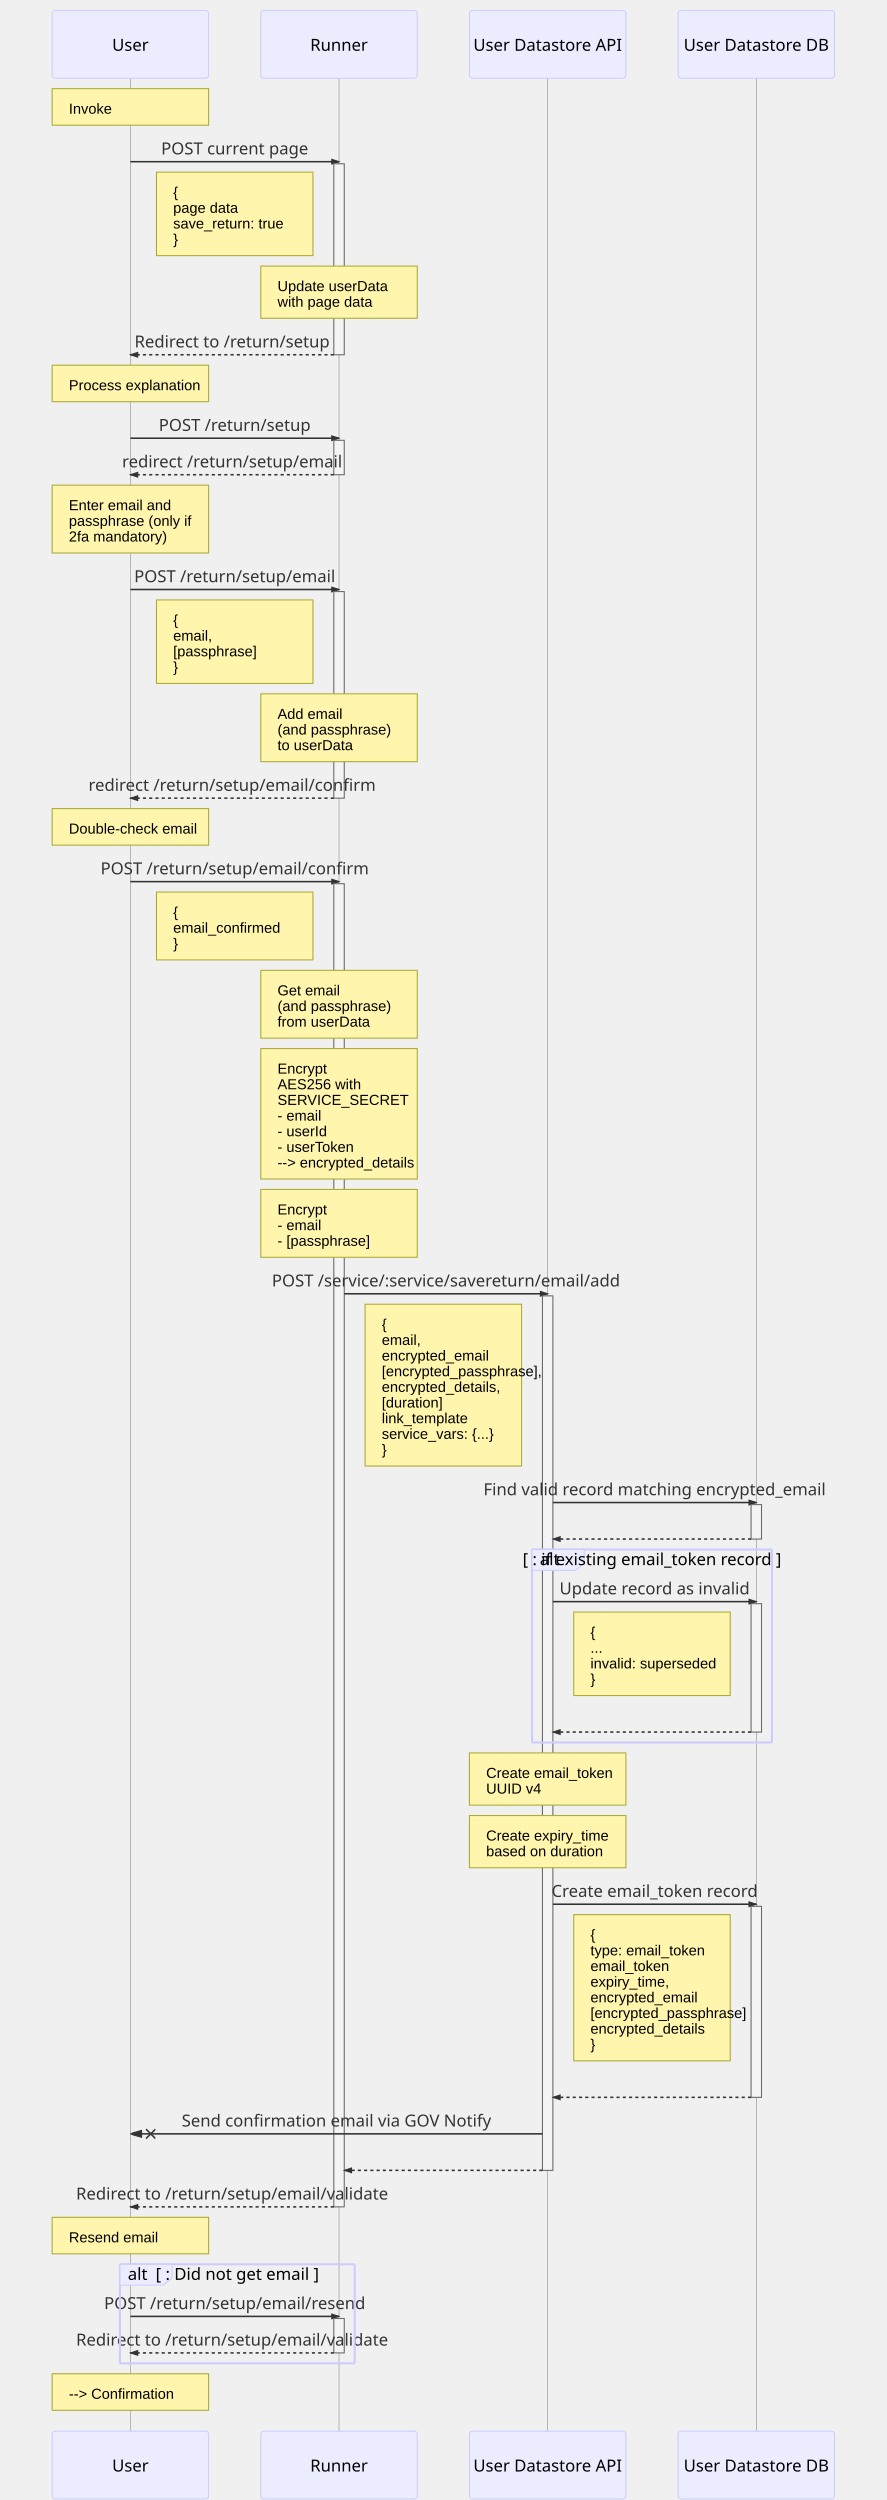
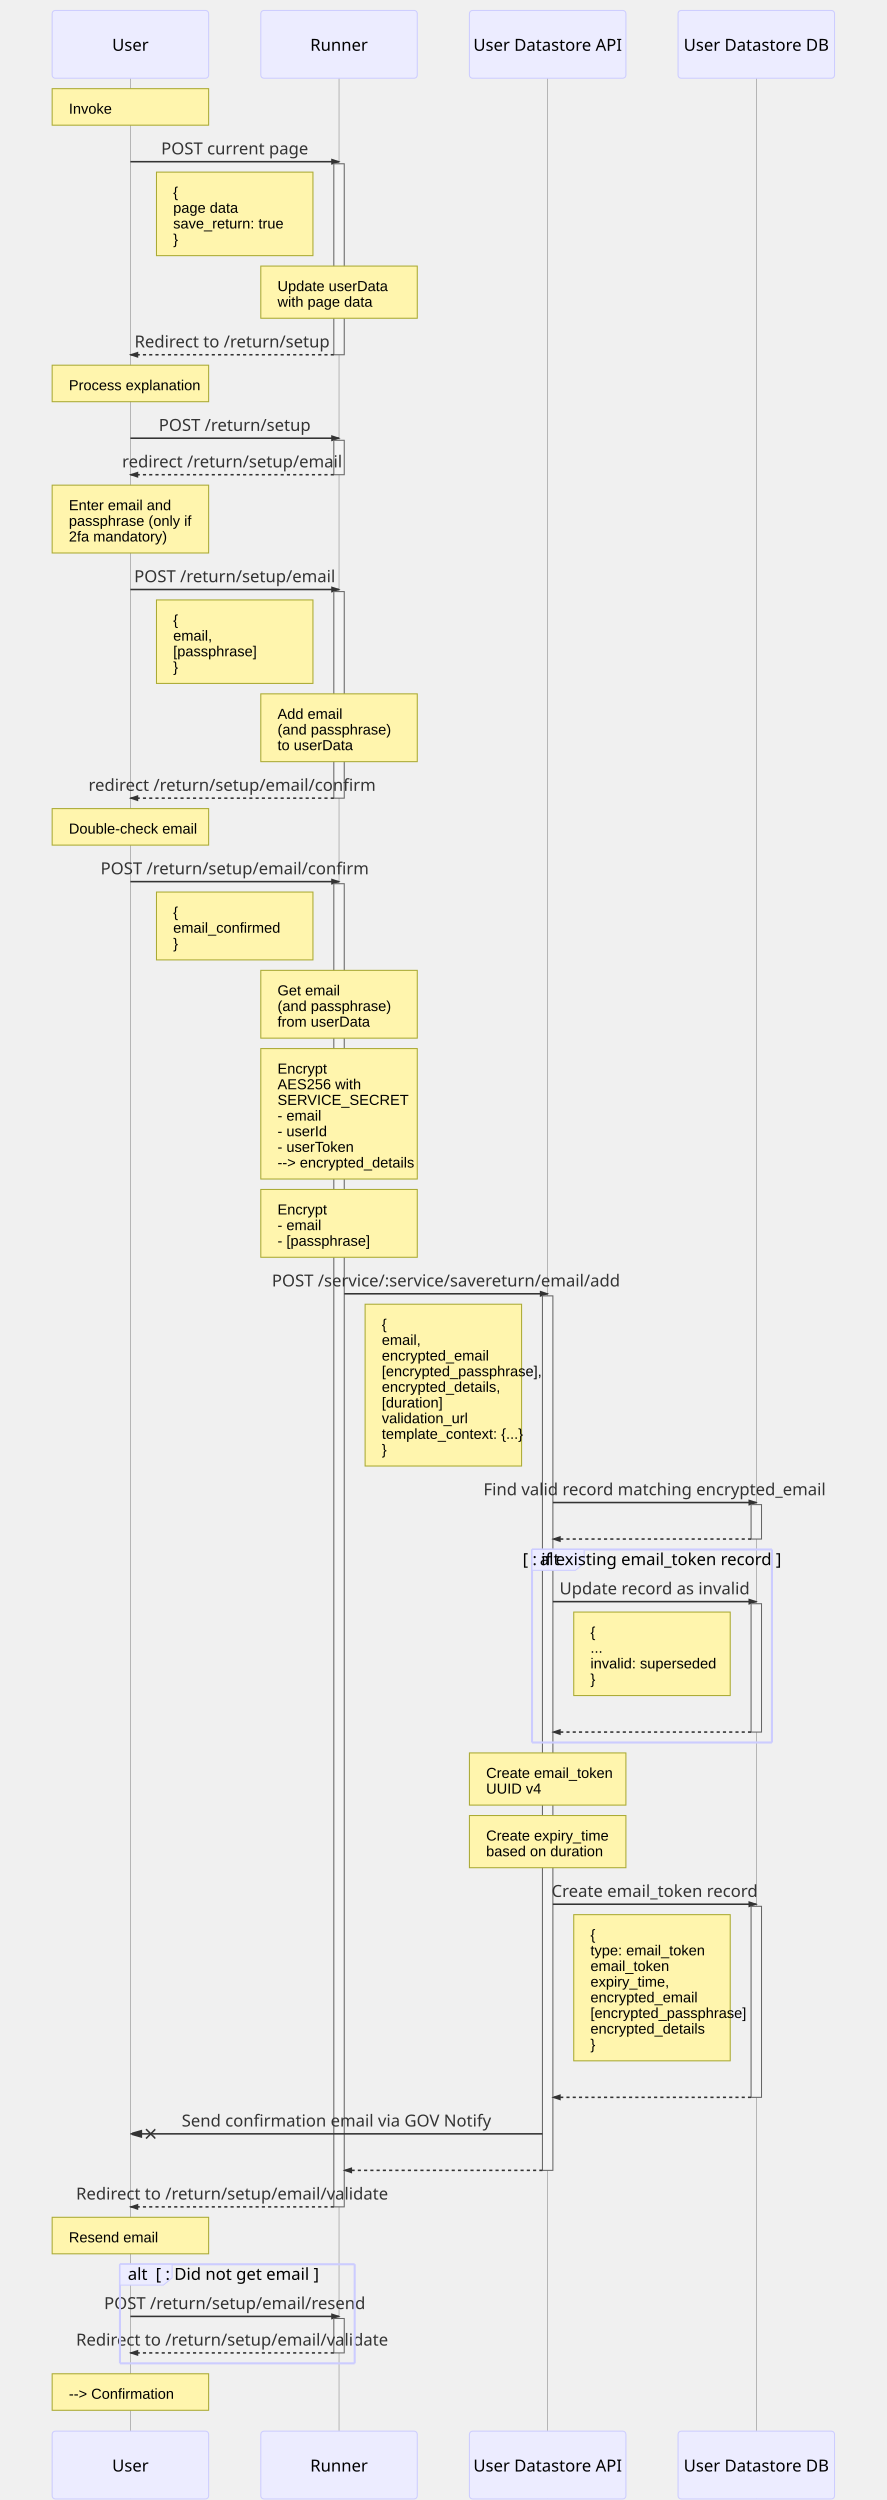
<svg xmlns="http://www.w3.org/2000/svg" id="mermaid-1557239138481" width="100%" height="100%" style="max-width:850px;" viewBox="-50 -10 850 2396.547">
  <style>#mermaid-1557239138481 .label{font-family:trebuchet ms,verdana,arial;color:#333}#mermaid-1557239138481 .node circle,#mermaid-1557239138481 .node ellipse,#mermaid-1557239138481 .node polygon,#mermaid-1557239138481 .node rect{fill:#ececff;stroke:#9370db;stroke-width:1px}#mermaid-1557239138481 .node.clickable{cursor:pointer}#mermaid-1557239138481 .arrowheadPath{fill:#333}#mermaid-1557239138481 .edgePath .path{stroke:#333;stroke-width:1.5px}#mermaid-1557239138481 .edgeLabel{background-color:#e8e8e8}#mermaid-1557239138481 .cluster rect{fill:#ffffde!important;stroke:#aa3!important;stroke-width:1px!important}#mermaid-1557239138481 .cluster text{fill:#333}#mermaid-1557239138481 div.mermaidTooltip{position:absolute;text-align:center;max-width:200px;padding:2px;font-family:trebuchet ms,verdana,arial;font-size:12px;background:#ffffde;border:1px solid #aa3;border-radius:2px;pointer-events:none;z-index:100}#mermaid-1557239138481 .actor{stroke:#ccf;fill:#ececff}#mermaid-1557239138481 text.actor{fill:#000;stroke:none}#mermaid-1557239138481 .actor-line{stroke:grey}#mermaid-1557239138481 .messageLine0{marker-end:"url(#arrowhead)"}#mermaid-1557239138481 .messageLine0,#mermaid-1557239138481 .messageLine1{stroke-width:1.5;stroke-dasharray:"2 2";stroke:#333}#mermaid-1557239138481 #arrowhead{fill:#333}#mermaid-1557239138481 #crosshead path{fill:#333!important;stroke:#333!important}#mermaid-1557239138481 .messageText{fill:#333;stroke:none}#mermaid-1557239138481 .labelBox{stroke:#ccf;fill:#ececff}#mermaid-1557239138481 .labelText,#mermaid-1557239138481 .loopText{fill:#000;stroke:none}#mermaid-1557239138481 .loopLine{stroke-width:2;stroke-dasharray:"2 2";marker-end:"url(#arrowhead)";stroke:#ccf}#mermaid-1557239138481 .note{stroke:#aa3;fill:#fff5ad}#mermaid-1557239138481 .noteText{fill:#000;stroke:none;font-family:trebuchet ms,verdana,arial;font-size:14px}#mermaid-1557239138481 .section{stroke:none;opacity:.2}#mermaid-1557239138481 .section0{fill:rgba(102,102,255,.49)}#mermaid-1557239138481 .section2{fill:#fff400}#mermaid-1557239138481 .section1,#mermaid-1557239138481 .section3{fill:#fff;opacity:.2}#mermaid-1557239138481 .sectionTitle0,#mermaid-1557239138481 .sectionTitle1,#mermaid-1557239138481 .sectionTitle2,#mermaid-1557239138481 .sectionTitle3{fill:#333}#mermaid-1557239138481 .sectionTitle{text-anchor:start;font-size:11px;text-height:14px}#mermaid-1557239138481 .grid .tick{stroke:#d3d3d3;opacity:.3;shape-rendering:crispEdges}#mermaid-1557239138481 .grid path{stroke-width:0}#mermaid-1557239138481 .today{fill:none;stroke:red;stroke-width:2px}#mermaid-1557239138481 .task{stroke-width:2}#mermaid-1557239138481 .taskText{text-anchor:middle;font-size:11px}#mermaid-1557239138481 .taskTextOutsideRight{fill:#000;text-anchor:start;font-size:11px}#mermaid-1557239138481 .taskTextOutsideLeft{fill:#000;text-anchor:end;font-size:11px}#mermaid-1557239138481 .taskText0,#mermaid-1557239138481 .taskText1,#mermaid-1557239138481 .taskText2,#mermaid-1557239138481 .taskText3{fill:#fff}#mermaid-1557239138481 .task0,#mermaid-1557239138481 .task1,#mermaid-1557239138481 .task2,#mermaid-1557239138481 .task3{fill:#8a90dd;stroke:#534fbc}#mermaid-1557239138481 .taskTextOutside0,#mermaid-1557239138481 .taskTextOutside1,#mermaid-1557239138481 .taskTextOutside2,#mermaid-1557239138481 .taskTextOutside3{fill:#000}#mermaid-1557239138481 .active0,#mermaid-1557239138481 .active1,#mermaid-1557239138481 .active2,#mermaid-1557239138481 .active3{fill:#bfc7ff;stroke:#534fbc}#mermaid-1557239138481 .activeText0,#mermaid-1557239138481 .activeText1,#mermaid-1557239138481 .activeText2,#mermaid-1557239138481 .activeText3{fill:#000!important}#mermaid-1557239138481 .done0,#mermaid-1557239138481 .done1,#mermaid-1557239138481 .done2,#mermaid-1557239138481 .done3{stroke:grey;fill:#d3d3d3;stroke-width:2}#mermaid-1557239138481 .doneText0,#mermaid-1557239138481 .doneText1,#mermaid-1557239138481 .doneText2,#mermaid-1557239138481 .doneText3{fill:#000!important}#mermaid-1557239138481 .crit0,#mermaid-1557239138481 .crit1,#mermaid-1557239138481 .crit2,#mermaid-1557239138481 .crit3{stroke:#f88;fill:red;stroke-width:2}#mermaid-1557239138481 .activeCrit0,#mermaid-1557239138481 .activeCrit1,#mermaid-1557239138481 .activeCrit2,#mermaid-1557239138481 .activeCrit3{stroke:#f88;fill:#bfc7ff;stroke-width:2}#mermaid-1557239138481 .doneCrit0,#mermaid-1557239138481 .doneCrit1,#mermaid-1557239138481 .doneCrit2,#mermaid-1557239138481 .doneCrit3{stroke:#f88;fill:#d3d3d3;stroke-width:2;cursor:pointer;shape-rendering:crispEdges}#mermaid-1557239138481 .activeCritText0,#mermaid-1557239138481 .activeCritText1,#mermaid-1557239138481 .activeCritText2,#mermaid-1557239138481 .activeCritText3,#mermaid-1557239138481 .doneCritText0,#mermaid-1557239138481 .doneCritText1,#mermaid-1557239138481 .doneCritText2,#mermaid-1557239138481 .doneCritText3{fill:#000!important}#mermaid-1557239138481 .titleText{text-anchor:middle;font-size:18px;fill:#000}#mermaid-1557239138481 g.classGroup text{fill:#9370db;stroke:none;font-family:trebuchet ms,verdana,arial;font-size:10px}#mermaid-1557239138481 g.classGroup rect{fill:#ececff;stroke:#9370db}#mermaid-1557239138481 g.classGroup line{stroke:#9370db;stroke-width:1}#mermaid-1557239138481 .classLabel .box{stroke:none;stroke-width:0;fill:#ececff;opacity:.5}#mermaid-1557239138481 .classLabel .label{fill:#9370db;font-size:10px}#mermaid-1557239138481 .relation{stroke:#9370db;stroke-width:1;fill:none}#mermaid-1557239138481 #compositionEnd,#mermaid-1557239138481 #compositionStart{fill:#9370db;stroke:#9370db;stroke-width:1}#mermaid-1557239138481 #aggregationEnd,#mermaid-1557239138481 #aggregationStart{fill:#ececff;stroke:#9370db;stroke-width:1}#mermaid-1557239138481 #dependencyEnd,#mermaid-1557239138481 #dependencyStart,#mermaid-1557239138481 #extensionEnd,#mermaid-1557239138481 #extensionStart{fill:#9370db;stroke:#9370db;stroke-width:1}#mermaid-1557239138481 .branch-label,#mermaid-1557239138481 .commit-id,#mermaid-1557239138481 .commit-msg{fill:#d3d3d3;color:#d3d3d3}</style>
  <style>#mermaid-1557239138481 {
    color: rgb(0, 0, 0);
    font: normal normal 400 normal 16px / normal nta;
  }</style>
  <defs>
    <style type="text/css">
  [object Promise]
  </style>
  </defs>
  <g />
  <g>
    <line id="actor0" x1="75" y1="5" x2="75" y2="2385.547" class="actor-line" stroke-width="0.5px" stroke="#999" />
    <rect x="0" y="0" fill="#eaeaea" stroke="#666" width="150" height="65" rx="3" ry="3" class="actor" />
    <text x="75" y="32.5" dominant-baseline="central" alignment-baseline="central" class="actor" style="text-anchor: middle;">
      <tspan x="75" dy="0">User</tspan>
    </text>
  </g>
  <g>
    <line id="actor1" x1="275" y1="5" x2="275" y2="2385.547" class="actor-line" stroke-width="0.5px" stroke="#999" />
    <rect x="200" y="0" fill="#eaeaea" stroke="#666" width="150" height="65" rx="3" ry="3" class="actor" />
    <text x="275" y="32.5" dominant-baseline="central" alignment-baseline="central" class="actor" style="text-anchor: middle;">
      <tspan x="275" dy="0">Runner</tspan>
    </text>
  </g>
  <g>
    <line id="actor2" x1="475" y1="5" x2="475" y2="2385.547" class="actor-line" stroke-width="0.5px" stroke="#999" />
    <rect x="400" y="0" fill="#eaeaea" stroke="#666" width="150" height="65" rx="3" ry="3" class="actor" />
    <text x="475" y="32.5" dominant-baseline="central" alignment-baseline="central" class="actor" style="text-anchor: middle;">
      <tspan x="475" dy="0">User Datastore API</tspan>
    </text>
  </g>
  <g>
    <line id="actor3" x1="675" y1="5" x2="675" y2="2385.547" class="actor-line" stroke-width="0.5px" stroke="#999" />
    <rect x="600" y="0" fill="#eaeaea" stroke="#666" width="150" height="65" rx="3" ry="3" class="actor" />
    <text x="675" y="32.5" dominant-baseline="central" alignment-baseline="central" class="actor" style="text-anchor: middle;">
      <tspan x="675" dy="0">User Datastore DB</tspan>
    </text>
  </g>
  <defs>
    <marker id="arrowhead" refX="5" refY="2" markerWidth="6" markerHeight="4" orient="auto">
      <path d="M 0,0 V 4 L6,2 Z" />
    </marker>
  </defs>
  <defs>
    <marker id="crosshead" markerWidth="15" markerHeight="8" orient="auto" refX="16" refY="4">
      <path fill="black" stroke="#000000" stroke-width="1px" d="M 9,2 V 6 L16,4 Z" style="stroke-dasharray: 0, 0;" />
      <path fill="none" stroke="#000000" stroke-width="1px" d="M 0,1 L 6,7 M 6,1 L 0,7" style="stroke-dasharray: 0, 0;" />
    </marker>
  </defs>
  <g>
    <rect x="0" y="75" fill="#EDF2AE" stroke="#666" width="150" height="35" rx="0" ry="0" class="note" />
    <text x="-4" y="99" fill="black" class="noteText">
      <tspan x="16" fill="black">Invoke</tspan>
    </text>
  </g>
  <g>
    <text x="175" y="138" class="messageText" style="text-anchor: middle;">POST current page</text>
    <line x1="75" y1="145" x2="275" y2="145" class="messageLine0" stroke-width="2" stroke="black" marker-end="url(#arrowhead)" style="fill: none;" />
  </g>
  <g>
    <rect x="270" y="147" fill="#f4f4f4" stroke="#666" width="10" height="183.078" rx="0" ry="0" />
  </g>
  <g>
    <rect x="100" y="155" fill="#EDF2AE" stroke="#666" width="150" height="80.062" rx="0" ry="0" class="note" />
    <text x="96" y="179" fill="black" class="noteText">
      <tspan x="116" fill="black">{</tspan>
    </text>
    <text x="96" y="194.016" fill="black" class="noteText">
      <tspan x="116" fill="black">  page data</tspan>
    </text>
    <text x="96" y="209.031" fill="black" class="noteText">
      <tspan x="116" fill="black">  save_return: true</tspan>
    </text>
    <text x="96" y="224.047" fill="black" class="noteText">
      <tspan x="116" fill="black">}</tspan>
    </text>
  </g>
  <g>
    <rect x="200" y="245.062" fill="#EDF2AE" stroke="#666" width="150" height="50.016" rx="0" ry="0" class="note" />
    <text x="196" y="269.062" fill="black" class="noteText">
      <tspan x="216" fill="black">Update userData</tspan>
    </text>
    <text x="196" y="284.062" fill="black" class="noteText">
      <tspan x="216" fill="black">with page data</tspan>
    </text>
  </g>
  <g>
    <text x="172.5" y="323.078" class="messageText" style="text-anchor: middle;">Redirect to /return/setup</text>
    <line x1="270" y1="330.078" x2="75" y2="330.078" class="messageLine1" stroke-width="2" stroke="black" marker-end="url(#arrowhead)" style="stroke-dasharray: 3, 3; fill: none;" />
  </g>
  <g>
    <rect x="0" y="340.078" fill="#EDF2AE" stroke="#666" width="150" height="35" rx="0" ry="0" class="note" />
    <text x="-4" y="364.078" fill="black" class="noteText">
      <tspan x="16" fill="black">Process explanation</tspan>
    </text>
  </g>
  <g>
    <text x="175" y="403.078" class="messageText" style="text-anchor: middle;">POST /return/setup</text>
    <line x1="75" y1="410.078" x2="275" y2="410.078" class="messageLine0" stroke-width="2" stroke="black" marker-end="url(#arrowhead)" style="fill: none;" />
  </g>
  <g>
    <rect x="270" y="412.078" fill="#f4f4f4" stroke="#666" width="10" height="33" rx="0" ry="0" />
  </g>
  <g>
    <text x="172.5" y="438.078" class="messageText" style="text-anchor: middle;">redirect /return/setup/email</text>
    <line x1="270" y1="445.078" x2="75" y2="445.078" class="messageLine1" stroke-width="2" stroke="black" marker-end="url(#arrowhead)" style="stroke-dasharray: 3, 3; fill: none;" />
  </g>
  <g>
    <rect x="0" y="455.078" fill="#EDF2AE" stroke="#666" width="150" height="65.031" rx="0" ry="0" class="note" />
    <text x="-4" y="479.078" fill="black" class="noteText">
      <tspan x="16" fill="black">Enter email and </tspan>
    </text>
    <text x="-4" y="494.078" fill="black" class="noteText">
      <tspan x="16" fill="black">passphrase (only if </tspan>
    </text>
    <text x="-4" y="509.094" fill="black" class="noteText">
      <tspan x="16" fill="black">2fa mandatory)</tspan>
    </text>
  </g>
  <g>
    <text x="175" y="548.109" class="messageText" style="text-anchor: middle;">POST /return/setup/email</text>
    <line x1="75" y1="555.109" x2="275" y2="555.109" class="messageLine0" stroke-width="2" stroke="black" marker-end="url(#arrowhead)" style="fill: none;" />
  </g>
  <g>
    <rect x="270" y="557.109" fill="#f4f4f4" stroke="#666" width="10" height="198.031" rx="0" ry="0" />
  </g>
  <g>
    <rect x="100" y="565.109" fill="#EDF2AE" stroke="#666" width="150" height="80.031" rx="0" ry="0" class="note" />
    <text x="96" y="589.109" fill="black" class="noteText">
      <tspan x="116" fill="black">{</tspan>
    </text>
    <text x="96" y="604.125" fill="black" class="noteText">
      <tspan x="116" fill="black">email,</tspan>
    </text>
    <text x="96" y="619.125" fill="black" class="noteText">
      <tspan x="116" fill="black">[passphrase]</tspan>
    </text>
    <text x="96" y="634.125" fill="black" class="noteText">
      <tspan x="116" fill="black">}</tspan>
    </text>
  </g>
  <g>
    <rect x="200" y="655.141" fill="#EDF2AE" stroke="#666" width="150" height="65" rx="0" ry="0" class="note" />
    <text x="196" y="679.141" fill="black" class="noteText">
      <tspan x="216" fill="black">Add email </tspan>
    </text>
    <text x="196" y="694.141" fill="black" class="noteText">
      <tspan x="216" fill="black">(and passphrase) </tspan>
    </text>
    <text x="196" y="709.141" fill="black" class="noteText">
      <tspan x="216" fill="black">to userData</tspan>
    </text>
  </g>
  <g>
    <text x="172.5" y="748.141" class="messageText" style="text-anchor: middle;">redirect /return/setup/email/confirm</text>
    <line x1="270" y1="755.141" x2="75" y2="755.141" class="messageLine1" stroke-width="2" stroke="black" marker-end="url(#arrowhead)" style="stroke-dasharray: 3, 3; fill: none;" />
  </g>
  <g>
    <rect x="0" y="765.141" fill="#EDF2AE" stroke="#666" width="150" height="35" rx="0" ry="0" class="note" />
    <text x="-4" y="789.141" fill="black" class="noteText">
      <tspan x="16" fill="black">Double-check email</tspan>
    </text>
  </g>
  <g>
    <text x="175" y="828.141" class="messageText" style="text-anchor: middle;">POST /return/setup/email/confirm</text>
    <line x1="75" y1="835.141" x2="275" y2="835.141" class="messageLine0" stroke-width="2" stroke="black" marker-end="url(#arrowhead)" style="fill: none;" />
  </g>
  <g>
    <rect x="270" y="837.141" fill="#f4f4f4" stroke="#666" width="10" height="1268.406" rx="0" ry="0" />
  </g>
  <g>
    <rect x="100" y="845.141" fill="#EDF2AE" stroke="#666" width="150" height="65.047" rx="0" ry="0" class="note" />
    <text x="96" y="869.141" fill="black" class="noteText">
      <tspan x="116" fill="black">{</tspan>
    </text>
    <text x="96" y="884.156" fill="black" class="noteText">
      <tspan x="116" fill="black">email_confirmed</tspan>
    </text>
    <text x="96" y="899.172" fill="black" class="noteText">
      <tspan x="116" fill="black">}</tspan>
    </text>
  </g>
  <g>
    <rect x="200" y="920.188" fill="#EDF2AE" stroke="#666" width="150" height="65" rx="0" ry="0" class="note" />
    <text x="196" y="944.188" fill="black" class="noteText">
      <tspan x="216" fill="black">Get email </tspan>
    </text>
    <text x="196" y="959.188" fill="black" class="noteText">
      <tspan x="216" fill="black">(and passphrase) </tspan>
    </text>
    <text x="196" y="974.188" fill="black" class="noteText">
      <tspan x="216" fill="black">from userData</tspan>
    </text>
  </g>
  <g>
    <rect x="200" y="995.188" fill="#EDF2AE" stroke="#666" width="150" height="125.047" rx="0" ry="0" class="note" />
    <text x="196" y="1019.188" fill="black" class="noteText">
      <tspan x="216" fill="black">Encrypt</tspan>
    </text>
    <text x="196" y="1034.203" fill="black" class="noteText">
      <tspan x="216" fill="black">AES256 with</tspan>
    </text>
    <text x="196" y="1049.203" fill="black" class="noteText">
      <tspan x="216" fill="black">SERVICE_SECRET</tspan>
    </text>
    <text x="196" y="1064.219" fill="black" class="noteText">
      <tspan x="216" fill="black">- email</tspan>
    </text>
    <text x="196" y="1079.219" fill="black" class="noteText">
      <tspan x="216" fill="black">- userId</tspan>
    </text>
    <text x="196" y="1094.219" fill="black" class="noteText">
      <tspan x="216" fill="black">- userToken</tspan>
    </text>
    <text x="196" y="1109.219" fill="black" class="noteText">
      <tspan x="216" fill="black" />
    </text>
    <text x="196" y="1109.219" fill="black" class="noteText">
      <tspan x="216" fill="black">--&gt; encrypted_details</tspan>
    </text>
  </g>
  <g>
    <rect x="200" y="1130.234" fill="#EDF2AE" stroke="#666" width="150" height="65.016" rx="0" ry="0" class="note" />
    <text x="196" y="1154.234" fill="black" class="noteText">
      <tspan x="216" fill="black">Encrypt </tspan>
    </text>
    <text x="196" y="1169.25" fill="black" class="noteText">
      <tspan x="216" fill="black">- email</tspan>
    </text>
    <text x="196" y="1184.25" fill="black" class="noteText">
      <tspan x="216" fill="black">- [passphrase]</tspan>
    </text>
  </g>
  <g>
    <text x="377.5" y="1223.25" class="messageText" style="text-anchor: middle;">POST /service/:service/savereturn/email/add</text>
    <line x1="280" y1="1230.25" x2="475" y2="1230.25" class="messageLine0" stroke-width="2" stroke="black" marker-end="url(#arrowhead)" style="fill: none;" />
  </g>
  <g>
    <rect x="470" y="1232.25" fill="#f4f4f4" stroke="#666" width="10" height="838.297" rx="0" ry="0" />
  </g>
  <g>
    <rect x="300" y="1240.25" fill="#EDF2AE" stroke="#666" width="150" height="155.109" rx="0" ry="0" class="note" />
    <text x="296" y="1264.25" fill="black" class="noteText">
      <tspan x="316" fill="black">{</tspan>
    </text>
    <text x="296" y="1279.266" fill="black" class="noteText">
      <tspan x="316" fill="black">email,</tspan>
    </text>
    <text x="296" y="1294.266" fill="black" class="noteText">
      <tspan x="316" fill="black">encrypted_email</tspan>
    </text>
    <text x="296" y="1309.281" fill="black" class="noteText">
      <tspan x="316" fill="black">[encrypted_passphrase],</tspan>
    </text>
    <text x="296" y="1324.297" fill="black" class="noteText">
      <tspan x="316" fill="black">encrypted_details,</tspan>
    </text>
    <text x="296" y="1339.312" fill="black" class="noteText">
      <tspan x="316" fill="black">[duration]</tspan>
    </text>
    <text x="296" y="1354.312" fill="black" class="noteText">
-       <tspan x="316" fill="black">link_template</tspan>
+       <tspan x="316" fill="black">validation_url</tspan>
    </text>
    <text x="296" y="1369.328" fill="black" class="noteText">
-       <tspan x="316" fill="black">service_vars: {...}</tspan>
+       <tspan x="316" fill="black">template_context: {...}</tspan>
    </text>
    <text x="296" y="1384.344" fill="black" class="noteText">
      <tspan x="316" fill="black">}</tspan>
    </text>
  </g>
  <g>
    <text x="577.5" y="1423.359" class="messageText" style="text-anchor: middle;">Find valid record matching encrypted_email</text>
    <line x1="480" y1="1430.359" x2="675" y2="1430.359" class="messageLine0" stroke-width="2" stroke="black" marker-end="url(#arrowhead)" style="fill: none;" />
  </g>
  <g>
    <rect x="670" y="1432.359" fill="#f4f4f4" stroke="#666" width="10" height="33" rx="0" ry="0" />
  </g>
  <g>
    <text x="575" y="1458.359" class="messageText" style="text-anchor: middle;" />
    <line x1="670" y1="1465.359" x2="480" y2="1465.359" class="messageLine1" stroke-width="2" stroke="black" marker-end="url(#arrowhead)" style="stroke-dasharray: 3, 3; fill: none;" />
  </g>
  <g>
    <text x="577.5" y="1518.359" class="messageText" style="text-anchor: middle;">Update record as invalid</text>
    <line x1="480" y1="1525.359" x2="675" y2="1525.359" class="messageLine0" stroke-width="2" stroke="black" marker-end="url(#arrowhead)" style="fill: none;" />
  </g>
  <g>
    <rect x="670" y="1527.359" fill="#f4f4f4" stroke="#666" width="10" height="123.031" rx="0" ry="0" />
  </g>
  <g>
    <rect x="500" y="1535.359" fill="#EDF2AE" stroke="#666" width="150" height="80.031" rx="0" ry="0" class="note" />
    <text x="496" y="1559.359" fill="black" class="noteText">
      <tspan x="516" fill="black">{</tspan>
    </text>
    <text x="496" y="1574.375" fill="black" class="noteText">
      <tspan x="516" fill="black">...</tspan>
    </text>
    <text x="496" y="1589.375" fill="black" class="noteText">
      <tspan x="516" fill="black">invalid: superseded</tspan>
    </text>
    <text x="496" y="1604.375" fill="black" class="noteText">
      <tspan x="516" fill="black">}</tspan>
    </text>
  </g>
  <g>
    <text x="575" y="1643.391" class="messageText" style="text-anchor: middle;" />
    <line x1="670" y1="1650.391" x2="480" y2="1650.391" class="messageLine1" stroke-width="2" stroke="black" marker-end="url(#arrowhead)" style="stroke-dasharray: 3, 3; fill: none;" />
  </g>
  <g>
    <line x1="460" y1="1475.359" x2="690" y2="1475.359" class="loopLine" />
    <line x1="690" y1="1475.359" x2="690" y2="1660.391" class="loopLine" />
    <line x1="460" y1="1660.391" x2="690" y2="1660.391" class="loopLine" />
    <line x1="460" y1="1475.359" x2="460" y2="1660.391" class="loopLine" />
    <polygon points="460,1475.359 510,1475.359 510,1488.359 501.6,1495.359 460,1495.359" class="labelBox" />
    <text x="467.5" y="1490.359" fill="black" class="labelText">
      <tspan x="467.5" fill="black">alt</tspan>
    </text>
    <text x="575" y="1490.359" fill="black" class="loopText" style="text-anchor: middle;">
      <tspan x="575" fill="black">[ : if existing email_token record ]</tspan>
    </text>
  </g>
  <g>
    <rect x="400" y="1670.391" fill="#EDF2AE" stroke="#666" width="150" height="50.016" rx="0" ry="0" class="note" />
    <text x="396" y="1694.391" fill="black" class="noteText">
      <tspan x="416" fill="black">Create email_token</tspan>
    </text>
    <text x="396" y="1709.406" fill="black" class="noteText">
      <tspan x="416" fill="black">UUID v4</tspan>
    </text>
  </g>
  <g>
    <rect x="400" y="1730.406" fill="#EDF2AE" stroke="#666" width="150" height="50.016" rx="0" ry="0" class="note" />
    <text x="396" y="1754.406" fill="black" class="noteText">
      <tspan x="416" fill="black">Create expiry_time</tspan>
    </text>
    <text x="396" y="1769.422" fill="black" class="noteText">
      <tspan x="416" fill="black">based on duration</tspan>
    </text>
  </g>
  <g>
    <text x="577.5" y="1808.422" class="messageText" style="text-anchor: middle;">Create email_token record</text>
    <line x1="480" y1="1815.422" x2="675" y2="1815.422" class="messageLine0" stroke-width="2" stroke="black" marker-end="url(#arrowhead)" style="fill: none;" />
  </g>
  <g>
    <rect x="670" y="1817.422" fill="#f4f4f4" stroke="#666" width="10" height="183.125" rx="0" ry="0" />
  </g>
  <g>
    <rect x="500" y="1825.422" fill="#EDF2AE" stroke="#666" width="150" height="140.125" rx="0" ry="0" class="note" />
    <text x="496" y="1849.422" fill="black" class="noteText">
      <tspan x="516" fill="black">{ </tspan>
    </text>
    <text x="496" y="1864.438" fill="black" class="noteText">
      <tspan x="516" fill="black">type: email_token</tspan>
    </text>
    <text x="496" y="1879.453" fill="black" class="noteText">
      <tspan x="516" fill="black">email_token</tspan>
    </text>
    <text x="496" y="1894.469" fill="black" class="noteText">
      <tspan x="516" fill="black">expiry_time,</tspan>
    </text>
    <text x="496" y="1909.484" fill="black" class="noteText">
      <tspan x="516" fill="black">encrypted_email</tspan>
    </text>
    <text x="496" y="1924.5" fill="black" class="noteText">
      <tspan x="516" fill="black">[encrypted_passphrase]</tspan>
    </text>
    <text x="496" y="1939.516" fill="black" class="noteText">
      <tspan x="516" fill="black">encrypted_details</tspan>
    </text>
    <text x="496" y="1954.531" fill="black" class="noteText">
      <tspan x="516" fill="black"> }</tspan>
    </text>
  </g>
  <g>
    <text x="575" y="1993.547" class="messageText" style="text-anchor: middle;" />
    <line x1="670" y1="2000.547" x2="480" y2="2000.547" class="messageLine1" stroke-width="2" stroke="black" marker-end="url(#arrowhead)" style="stroke-dasharray: 3, 3; fill: none;" />
  </g>
  <g>
    <text x="272.5" y="2028.547" class="messageText" style="text-anchor: middle;">Send confirmation email via GOV Notify</text>
    <line x1="470" y1="2035.547" x2="75" y2="2035.547" class="messageLine0" stroke-width="2" stroke="black" marker-end="url(#crosshead)" style="fill: none;" />
  </g>
  <g>
    <text x="375" y="2063.547" class="messageText" style="text-anchor: middle;" />
    <line x1="470" y1="2070.547" x2="280" y2="2070.547" class="messageLine1" stroke-width="2" stroke="black" marker-end="url(#arrowhead)" style="stroke-dasharray: 3, 3; fill: none;" />
  </g>
  <g>
    <text x="172.5" y="2098.547" class="messageText" style="text-anchor: middle;">Redirect to /return/setup/email/validate</text>
    <line x1="270" y1="2105.547" x2="75" y2="2105.547" class="messageLine1" stroke-width="2" stroke="black" marker-end="url(#arrowhead)" style="stroke-dasharray: 3, 3; fill: none;" />
  </g>
  <g>
    <rect x="0" y="2115.547" fill="#EDF2AE" stroke="#666" width="150" height="35" rx="0" ry="0" class="note" />
    <text x="-4" y="2139.547" fill="black" class="noteText">
      <tspan x="16" fill="black">Resend email</tspan>
    </text>
  </g>
  <g>
    <text x="175" y="2203.547" class="messageText" style="text-anchor: middle;">POST /return/setup/email/resend</text>
    <line x1="75" y1="2210.547" x2="275" y2="2210.547" class="messageLine0" stroke-width="2" stroke="black" marker-end="url(#arrowhead)" style="fill: none;" />
  </g>
  <g>
    <rect x="270" y="2212.547" fill="#f4f4f4" stroke="#666" width="10" height="33" rx="0" ry="0" />
  </g>
  <g>
    <text x="172.5" y="2238.547" class="messageText" style="text-anchor: middle;">Redirect to /return/setup/email/validate</text>
    <line x1="270" y1="2245.547" x2="75" y2="2245.547" class="messageLine1" stroke-width="2" stroke="black" marker-end="url(#arrowhead)" style="stroke-dasharray: 3, 3; fill: none;" />
  </g>
  <g>
    <line x1="65" y1="2160.547" x2="290" y2="2160.547" class="loopLine" />
    <line x1="290" y1="2160.547" x2="290" y2="2255.547" class="loopLine" />
    <line x1="65" y1="2255.547" x2="290" y2="2255.547" class="loopLine" />
    <line x1="65" y1="2160.547" x2="65" y2="2255.547" class="loopLine" />
    <polygon points="65,2160.547 115,2160.547 115,2173.547 106.6,2180.547 65,2180.547" class="labelBox" />
    <text x="72.5" y="2175.547" fill="black" class="labelText">
      <tspan x="72.5" fill="black">alt</tspan>
    </text>
    <text x="177.5" y="2175.547" fill="black" class="loopText" style="text-anchor: middle;">
      <tspan x="177.5" fill="black">[ : Did not get email ]</tspan>
    </text>
  </g>
  <g>
    <rect x="0" y="2265.547" fill="#EDF2AE" stroke="#666" width="150" height="35" rx="0" ry="0" class="note" />
    <text x="-4" y="2289.547" fill="black" class="noteText">
      <tspan x="16" fill="black">--&gt; Confirmation</tspan>
    </text>
  </g>
  <g>
    <rect x="0" y="2320.547" fill="#eaeaea" stroke="#666" width="150" height="65" rx="3" ry="3" class="actor" />
    <text x="75" y="2353.047" dominant-baseline="central" alignment-baseline="central" class="actor" style="text-anchor: middle;">
      <tspan x="75" dy="0">User</tspan>
    </text>
  </g>
  <g>
    <rect x="200" y="2320.547" fill="#eaeaea" stroke="#666" width="150" height="65" rx="3" ry="3" class="actor" />
    <text x="275" y="2353.047" dominant-baseline="central" alignment-baseline="central" class="actor" style="text-anchor: middle;">
      <tspan x="275" dy="0">Runner</tspan>
    </text>
  </g>
  <g>
    <rect x="400" y="2320.547" fill="#eaeaea" stroke="#666" width="150" height="65" rx="3" ry="3" class="actor" />
    <text x="475" y="2353.047" dominant-baseline="central" alignment-baseline="central" class="actor" style="text-anchor: middle;">
      <tspan x="475" dy="0">User Datastore API</tspan>
    </text>
  </g>
  <g>
    <rect x="600" y="2320.547" fill="#eaeaea" stroke="#666" width="150" height="65" rx="3" ry="3" class="actor" />
    <text x="675" y="2353.047" dominant-baseline="central" alignment-baseline="central" class="actor" style="text-anchor: middle;">
      <tspan x="675" dy="0">User Datastore DB</tspan>
    </text>
  </g>
</svg>
